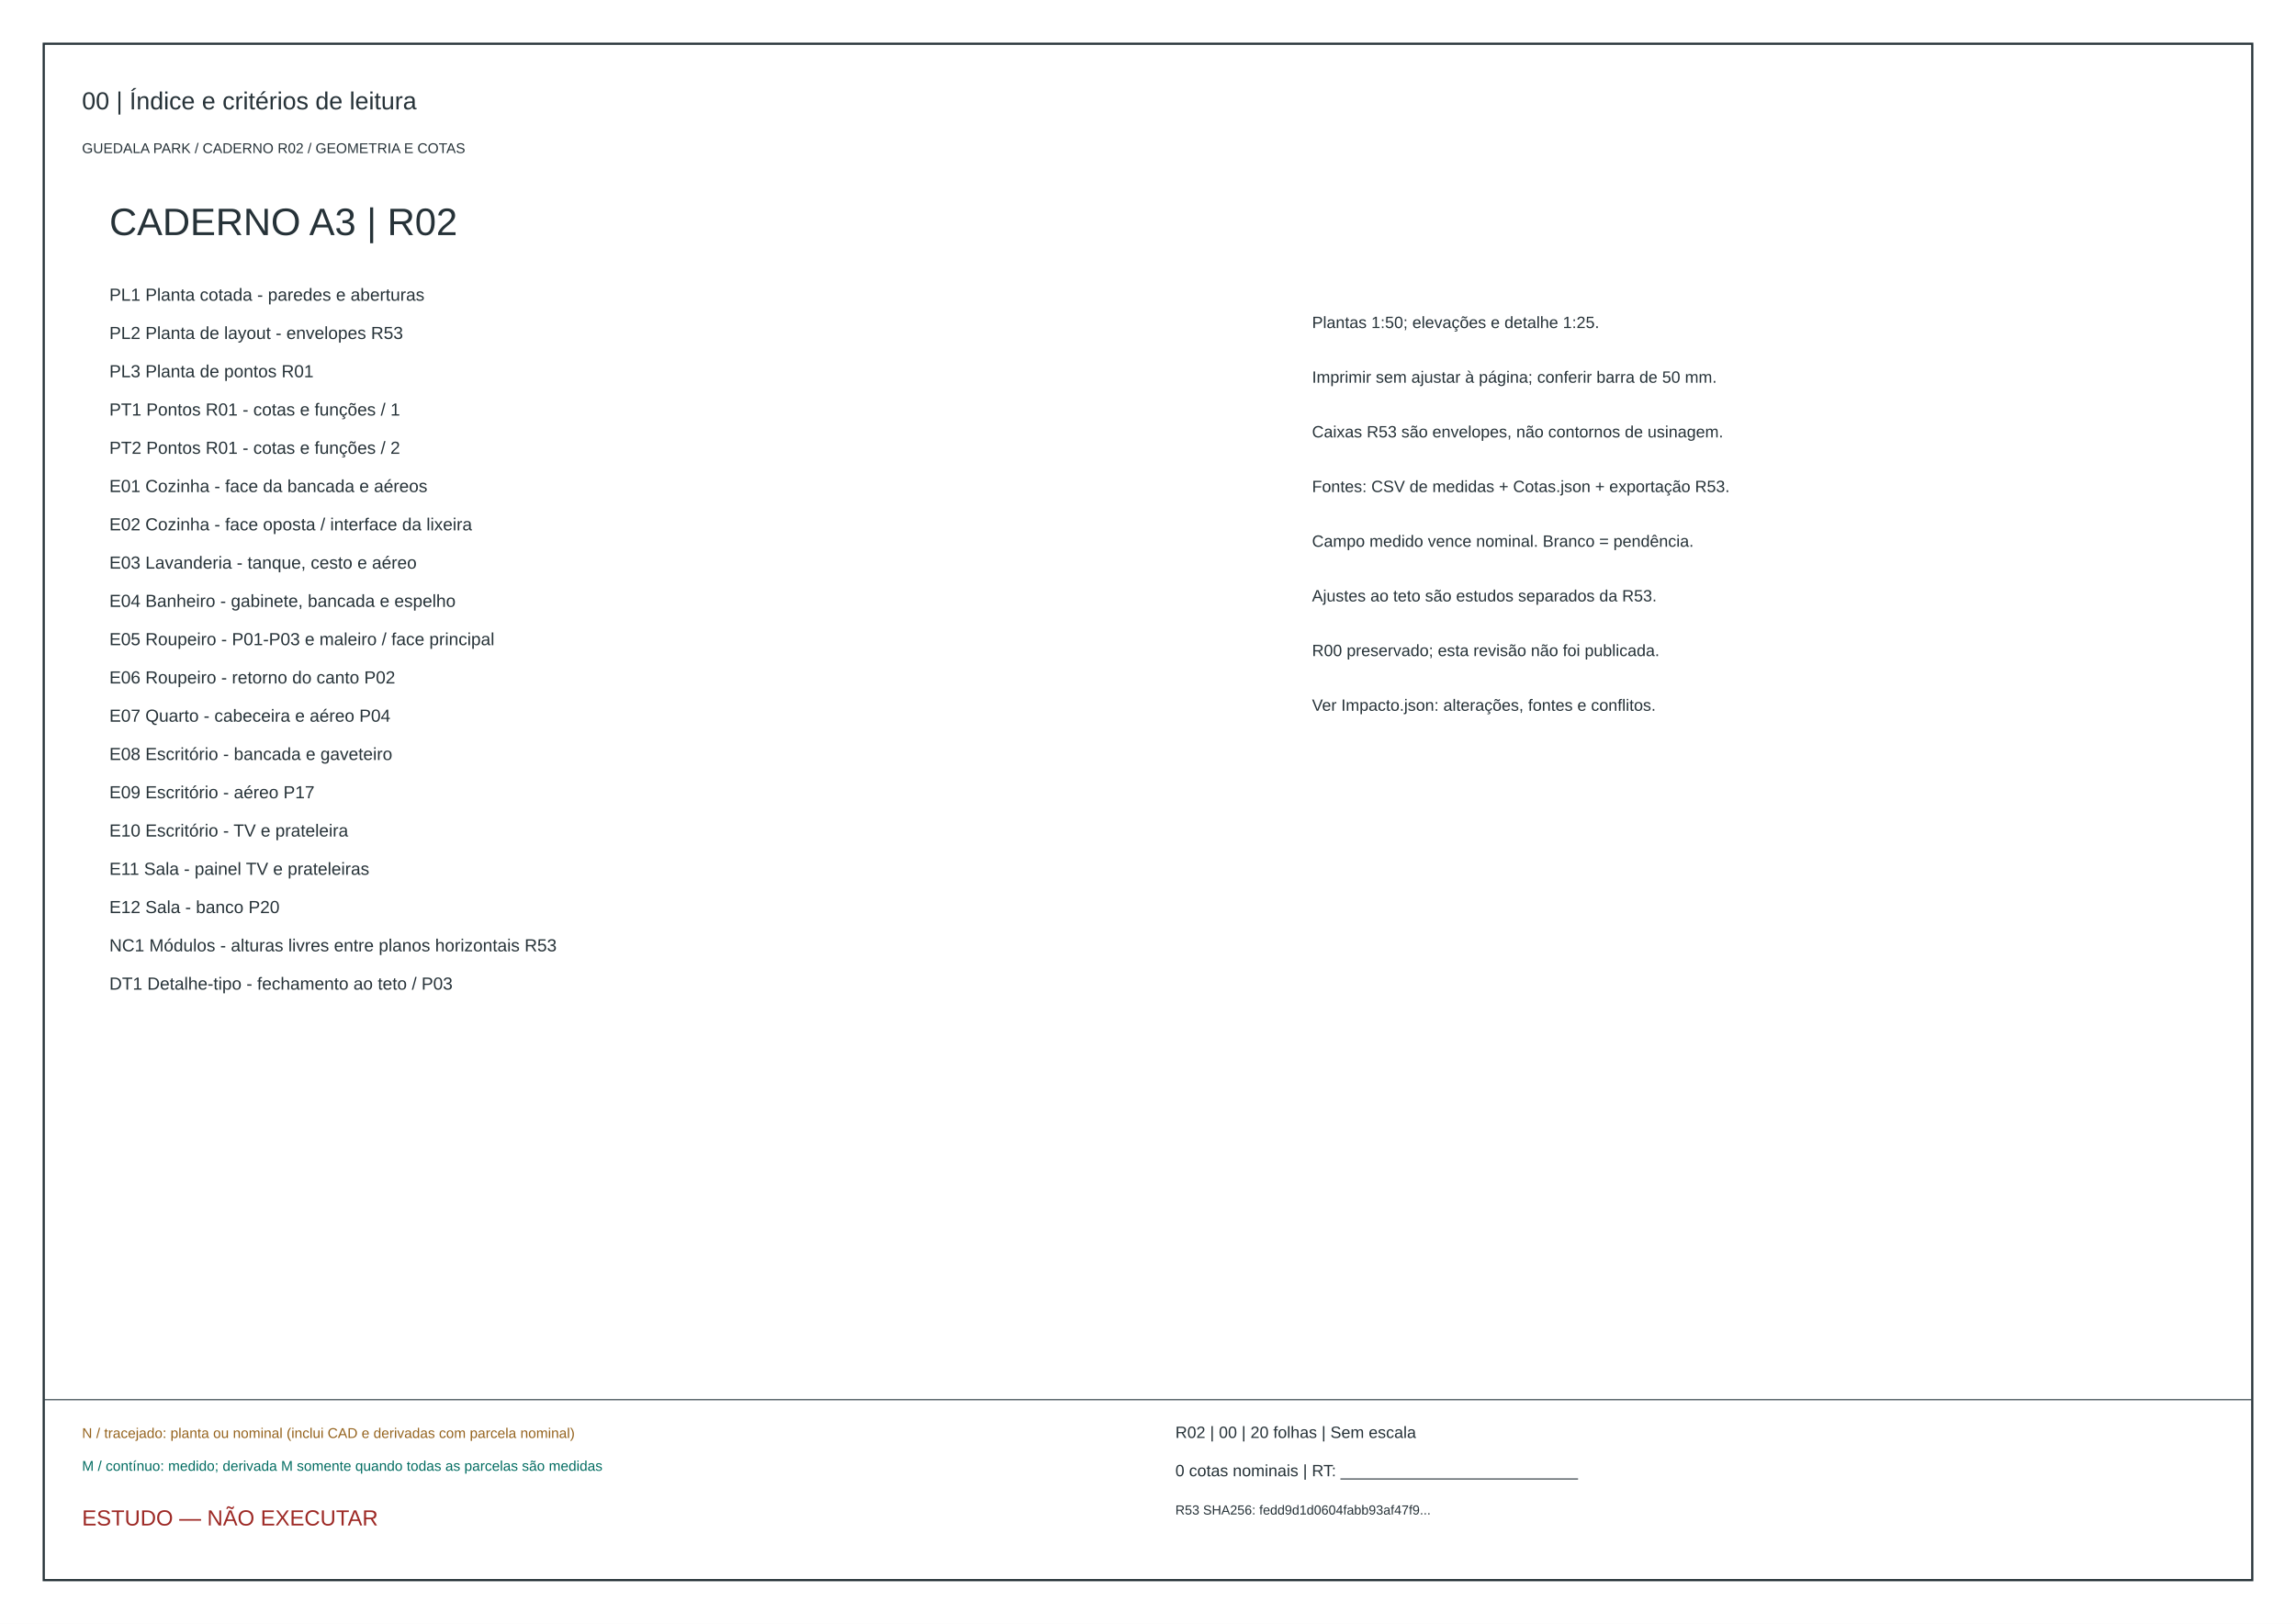
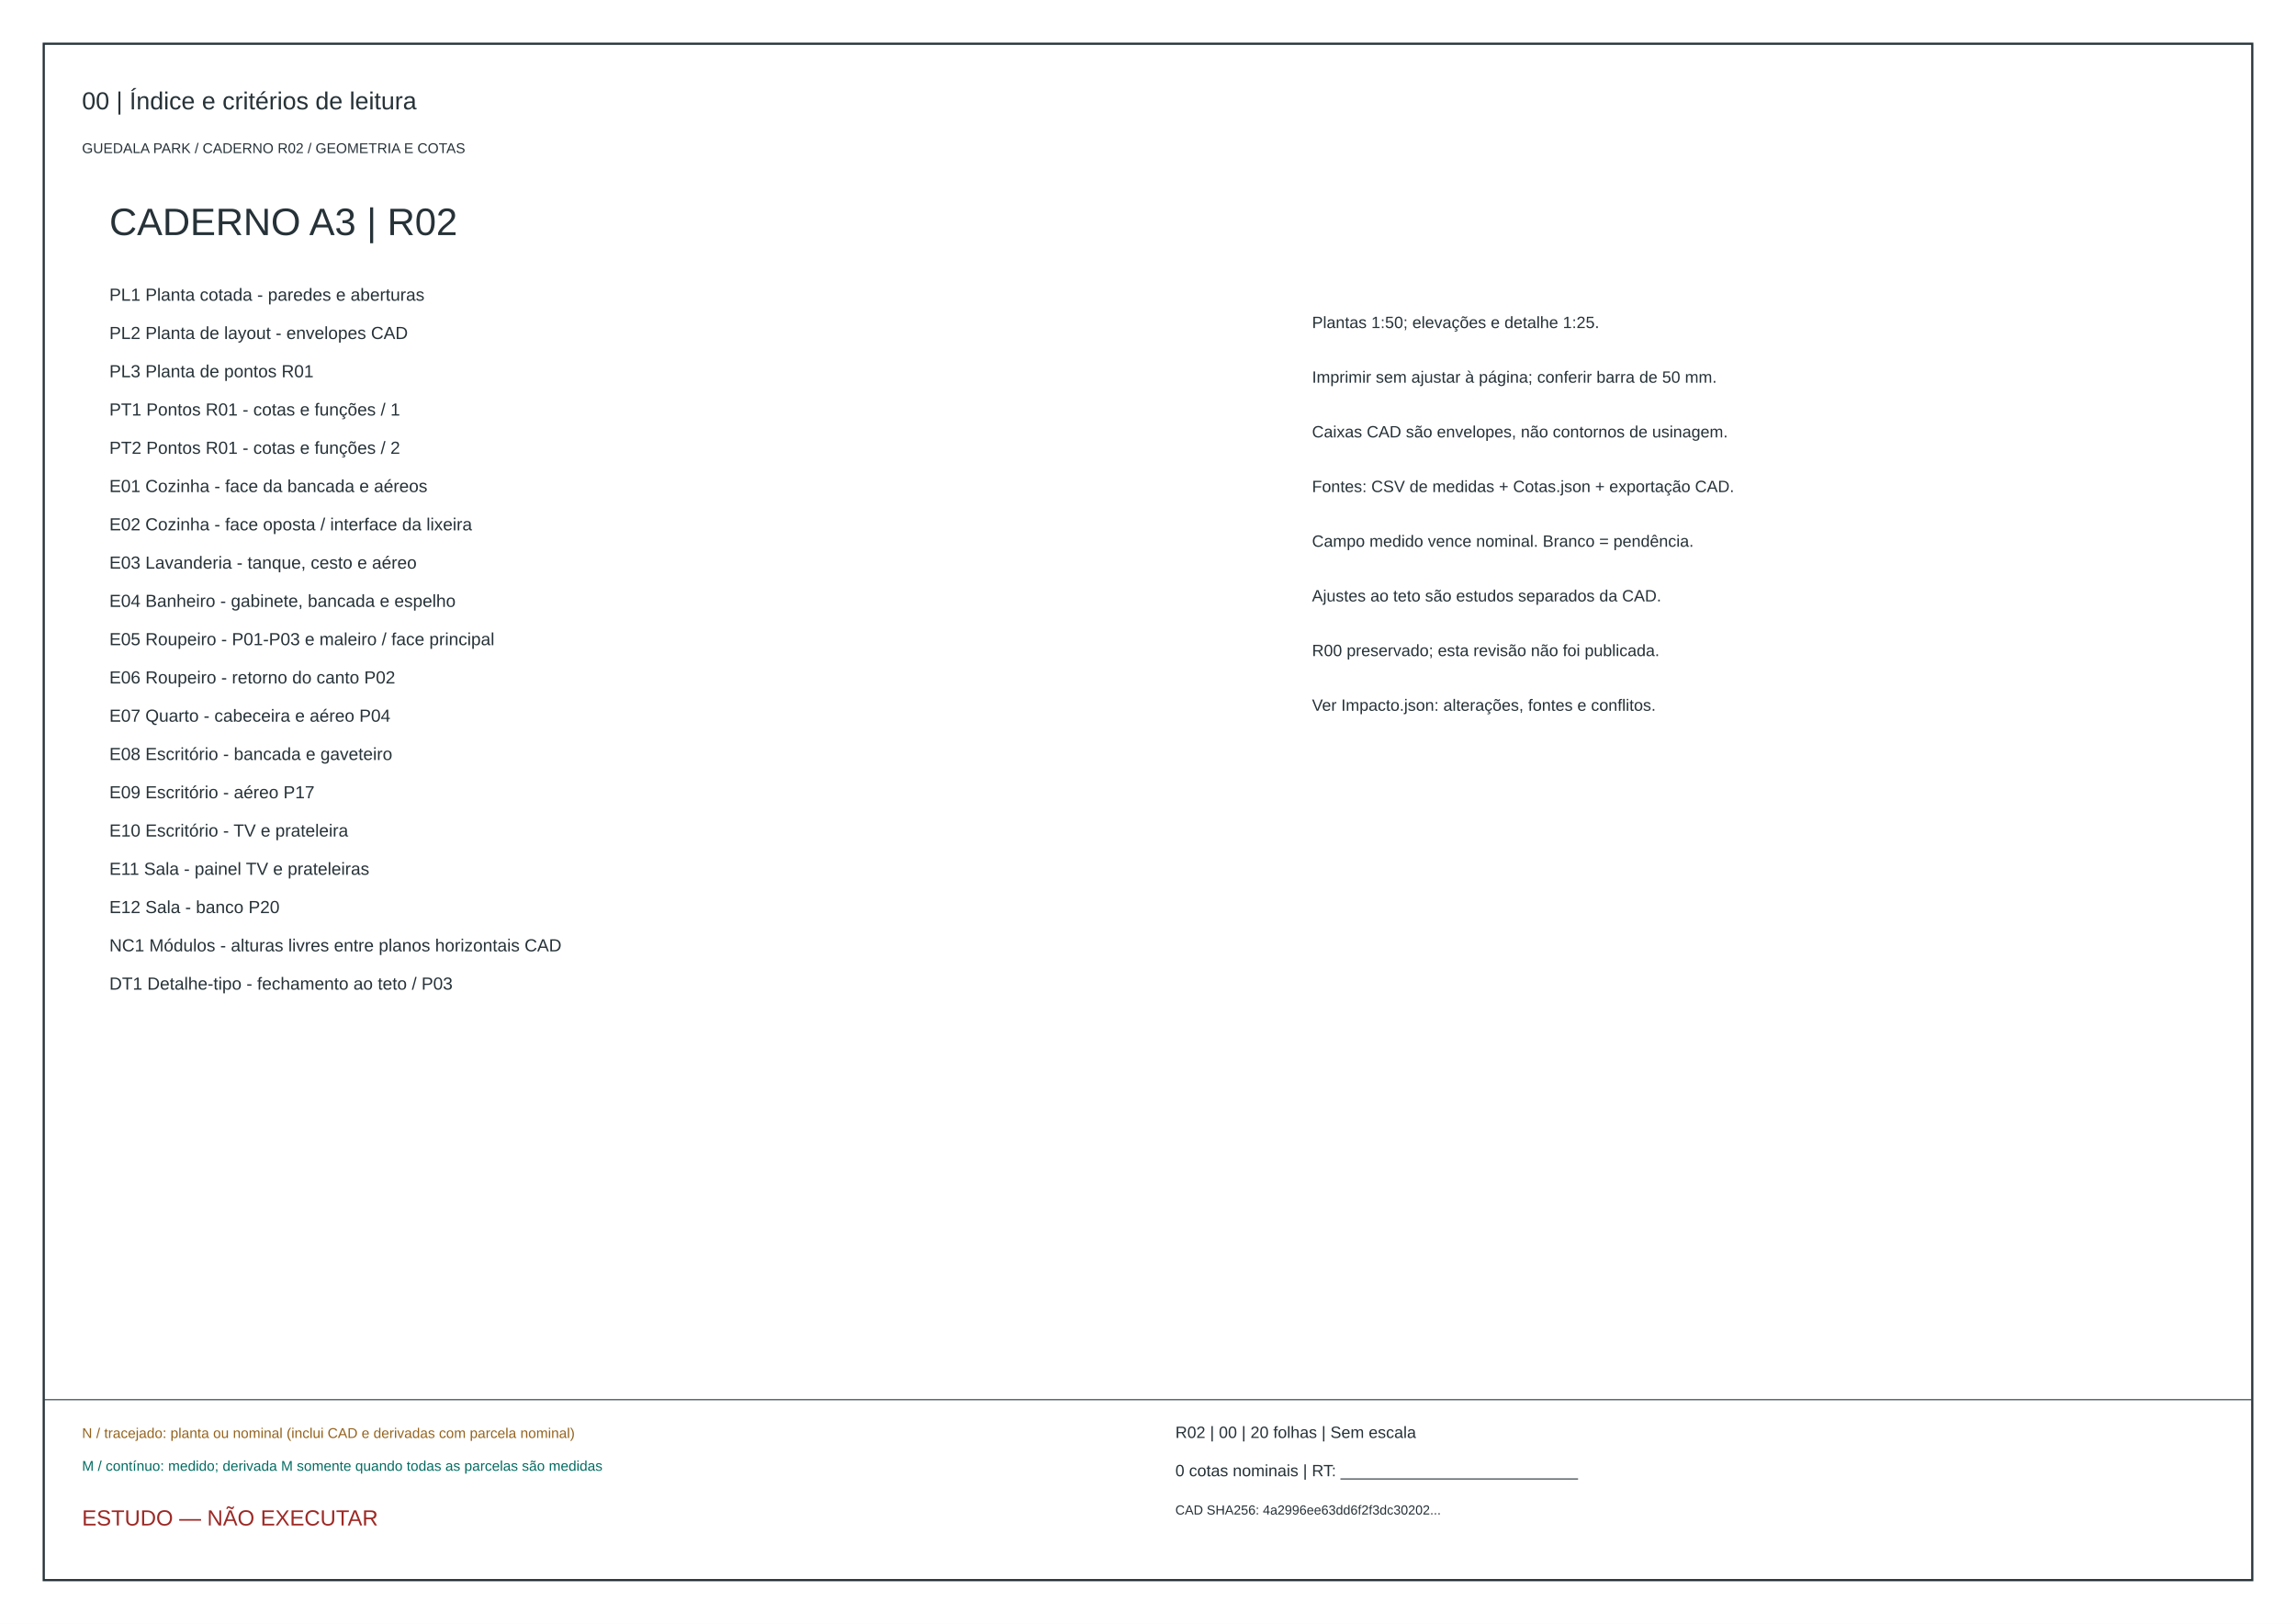
<svg xmlns="http://www.w3.org/2000/svg" width="420mm" height="297mm" viewBox="0 0 420 297">
  <rect width="420" height="297" fill="white" />
  <text x="20" y="43" font-family="Arial, sans-serif" font-size="7" fill="#263238">CADERNO A3  |  R02</text>
  <text x="20" y="55" font-family="Arial, sans-serif" font-size="3.2" fill="#263238">PL1   Planta cotada - paredes e aberturas</text>
-   <text x="20" y="62" font-family="Arial, sans-serif" font-size="3.2" fill="#263238">PL2   Planta de layout - envelopes R53</text>
+   <text x="20" y="62" font-family="Arial, sans-serif" font-size="3.2" fill="#263238">PL2   Planta de layout - envelopes CAD</text>
  <text x="20" y="69" font-family="Arial, sans-serif" font-size="3.2" fill="#263238">PL3   Planta de pontos R01</text>
  <text x="20" y="76" font-family="Arial, sans-serif" font-size="3.2" fill="#263238">PT1   Pontos R01 - cotas e funções / 1</text>
  <text x="20" y="83" font-family="Arial, sans-serif" font-size="3.2" fill="#263238">PT2   Pontos R01 - cotas e funções / 2</text>
  <text x="20" y="90" font-family="Arial, sans-serif" font-size="3.2" fill="#263238">E01   Cozinha - face da bancada e aéreos</text>
  <text x="20" y="97" font-family="Arial, sans-serif" font-size="3.2" fill="#263238">E02   Cozinha - face oposta / interface da lixeira</text>
  <text x="20" y="104" font-family="Arial, sans-serif" font-size="3.2" fill="#263238">E03   Lavanderia - tanque, cesto e aéreo</text>
  <text x="20" y="111" font-family="Arial, sans-serif" font-size="3.2" fill="#263238">E04   Banheiro - gabinete, bancada e espelho</text>
  <text x="20" y="118" font-family="Arial, sans-serif" font-size="3.2" fill="#263238">E05   Roupeiro - P01-P03 e maleiro / face principal</text>
  <text x="20" y="125" font-family="Arial, sans-serif" font-size="3.2" fill="#263238">E06   Roupeiro - retorno do canto P02</text>
  <text x="20" y="132" font-family="Arial, sans-serif" font-size="3.2" fill="#263238">E07   Quarto - cabeceira e aéreo P04</text>
  <text x="20" y="139" font-family="Arial, sans-serif" font-size="3.2" fill="#263238">E08   Escritório - bancada e gaveteiro</text>
  <text x="20" y="146" font-family="Arial, sans-serif" font-size="3.2" fill="#263238">E09   Escritório - aéreo P17</text>
  <text x="20" y="153" font-family="Arial, sans-serif" font-size="3.2" fill="#263238">E10   Escritório - TV e prateleira</text>
  <text x="20" y="160" font-family="Arial, sans-serif" font-size="3.2" fill="#263238">E11   Sala - painel TV e prateleiras</text>
  <text x="20" y="167" font-family="Arial, sans-serif" font-size="3.2" fill="#263238">E12   Sala - banco P20</text>
-   <text x="20" y="174" font-family="Arial, sans-serif" font-size="3.2" fill="#263238">NC1   Módulos - alturas livres entre planos horizontais R53</text>
+   <text x="20" y="174" font-family="Arial, sans-serif" font-size="3.2" fill="#263238">NC1   Módulos - alturas livres entre planos horizontais CAD</text>
  <text x="20" y="181" font-family="Arial, sans-serif" font-size="3.2" fill="#263238">DT1   Detalhe-tipo - fechamento ao teto / P03</text>
  <text x="240" y="60" font-family="Arial, sans-serif" font-size="3" fill="#263238">Plantas 1:50; elevações e detalhe 1:25.</text>
  <text x="240" y="70" font-family="Arial, sans-serif" font-size="3" fill="#263238">Imprimir sem ajustar à página; conferir barra de 50 mm.</text>
-   <text x="240" y="80" font-family="Arial, sans-serif" font-size="3" fill="#263238">Caixas R53 são envelopes, não contornos de usinagem.</text>
-   <text x="240" y="90" font-family="Arial, sans-serif" font-size="3" fill="#263238">Fontes: CSV de medidas + Cotas.json + exportação R53.</text>
+   <text x="240" y="80" font-family="Arial, sans-serif" font-size="3" fill="#263238">Caixas CAD são envelopes, não contornos de usinagem.</text>
+   <text x="240" y="90" font-family="Arial, sans-serif" font-size="3" fill="#263238">Fontes: CSV de medidas + Cotas.json + exportação CAD.</text>
  <text x="240" y="100" font-family="Arial, sans-serif" font-size="3" fill="#263238">Campo medido vence nominal. Branco = pendência.</text>
-   <text x="240" y="110" font-family="Arial, sans-serif" font-size="3" fill="#263238">Ajustes ao teto são estudos separados da R53.</text>
+   <text x="240" y="110" font-family="Arial, sans-serif" font-size="3" fill="#263238">Ajustes ao teto são estudos separados da CAD.</text>
  <text x="240" y="120" font-family="Arial, sans-serif" font-size="3" fill="#263238">R00 preservado; esta revisão não foi publicada.</text>
  <text x="240" y="130" font-family="Arial, sans-serif" font-size="3" fill="#263238">Ver Impacto.json: alterações, fontes e conflitos.</text>
  <rect x="8" y="8" width="404" height="281" stroke="#263238" fill="none" stroke-width="0.4" />
  <text x="15" y="20" font-family="Arial, sans-serif" font-size="4.5" fill="#263238">00 | Índice e critérios de leitura</text>
  <text x="15" y="28" font-family="Arial, sans-serif" font-size="2.6" fill="#263238">GUEDALA PARK  /  CADERNO R02  /  GEOMETRIA E COTAS</text>
  <line x1="8" y1="256" x2="412" y2="256" stroke="#34434a" stroke-width="0.2" />
  <text x="15" y="263" font-family="Arial, sans-serif" font-size="2.6" fill="#94621c">N / tracejado: planta ou nominal (inclui CAD e derivadas com parcela nominal)</text>
  <text x="15" y="269" font-family="Arial, sans-serif" font-size="2.6" fill="#006b60">M / contínuo: medido; derivada M somente quando todas as parcelas são medidas</text>
  <text x="15" y="279" font-family="Arial, sans-serif" font-size="4" fill="#9d2925">ESTUDO — NÃO EXECUTAR</text>
  <text x="215" y="263" font-family="Arial, sans-serif" font-size="3" fill="#263238">R02 | 00 | 20 folhas | Sem escala</text>
  <text x="215" y="270" font-family="Arial, sans-serif" font-size="3" fill="#263238">0 cotas nominais | RT: __________________________</text>
-   <text x="215" y="277" font-family="Arial, sans-serif" font-size="2.4" fill="#263238">R53 SHA256: fedd9d1d0604fabb93af47f9...</text>
+   <text x="215" y="277" font-family="Arial, sans-serif" font-size="2.4" fill="#263238">CAD SHA256: 4a2996ee63dd6f2f3dc30202...</text>
</svg>
